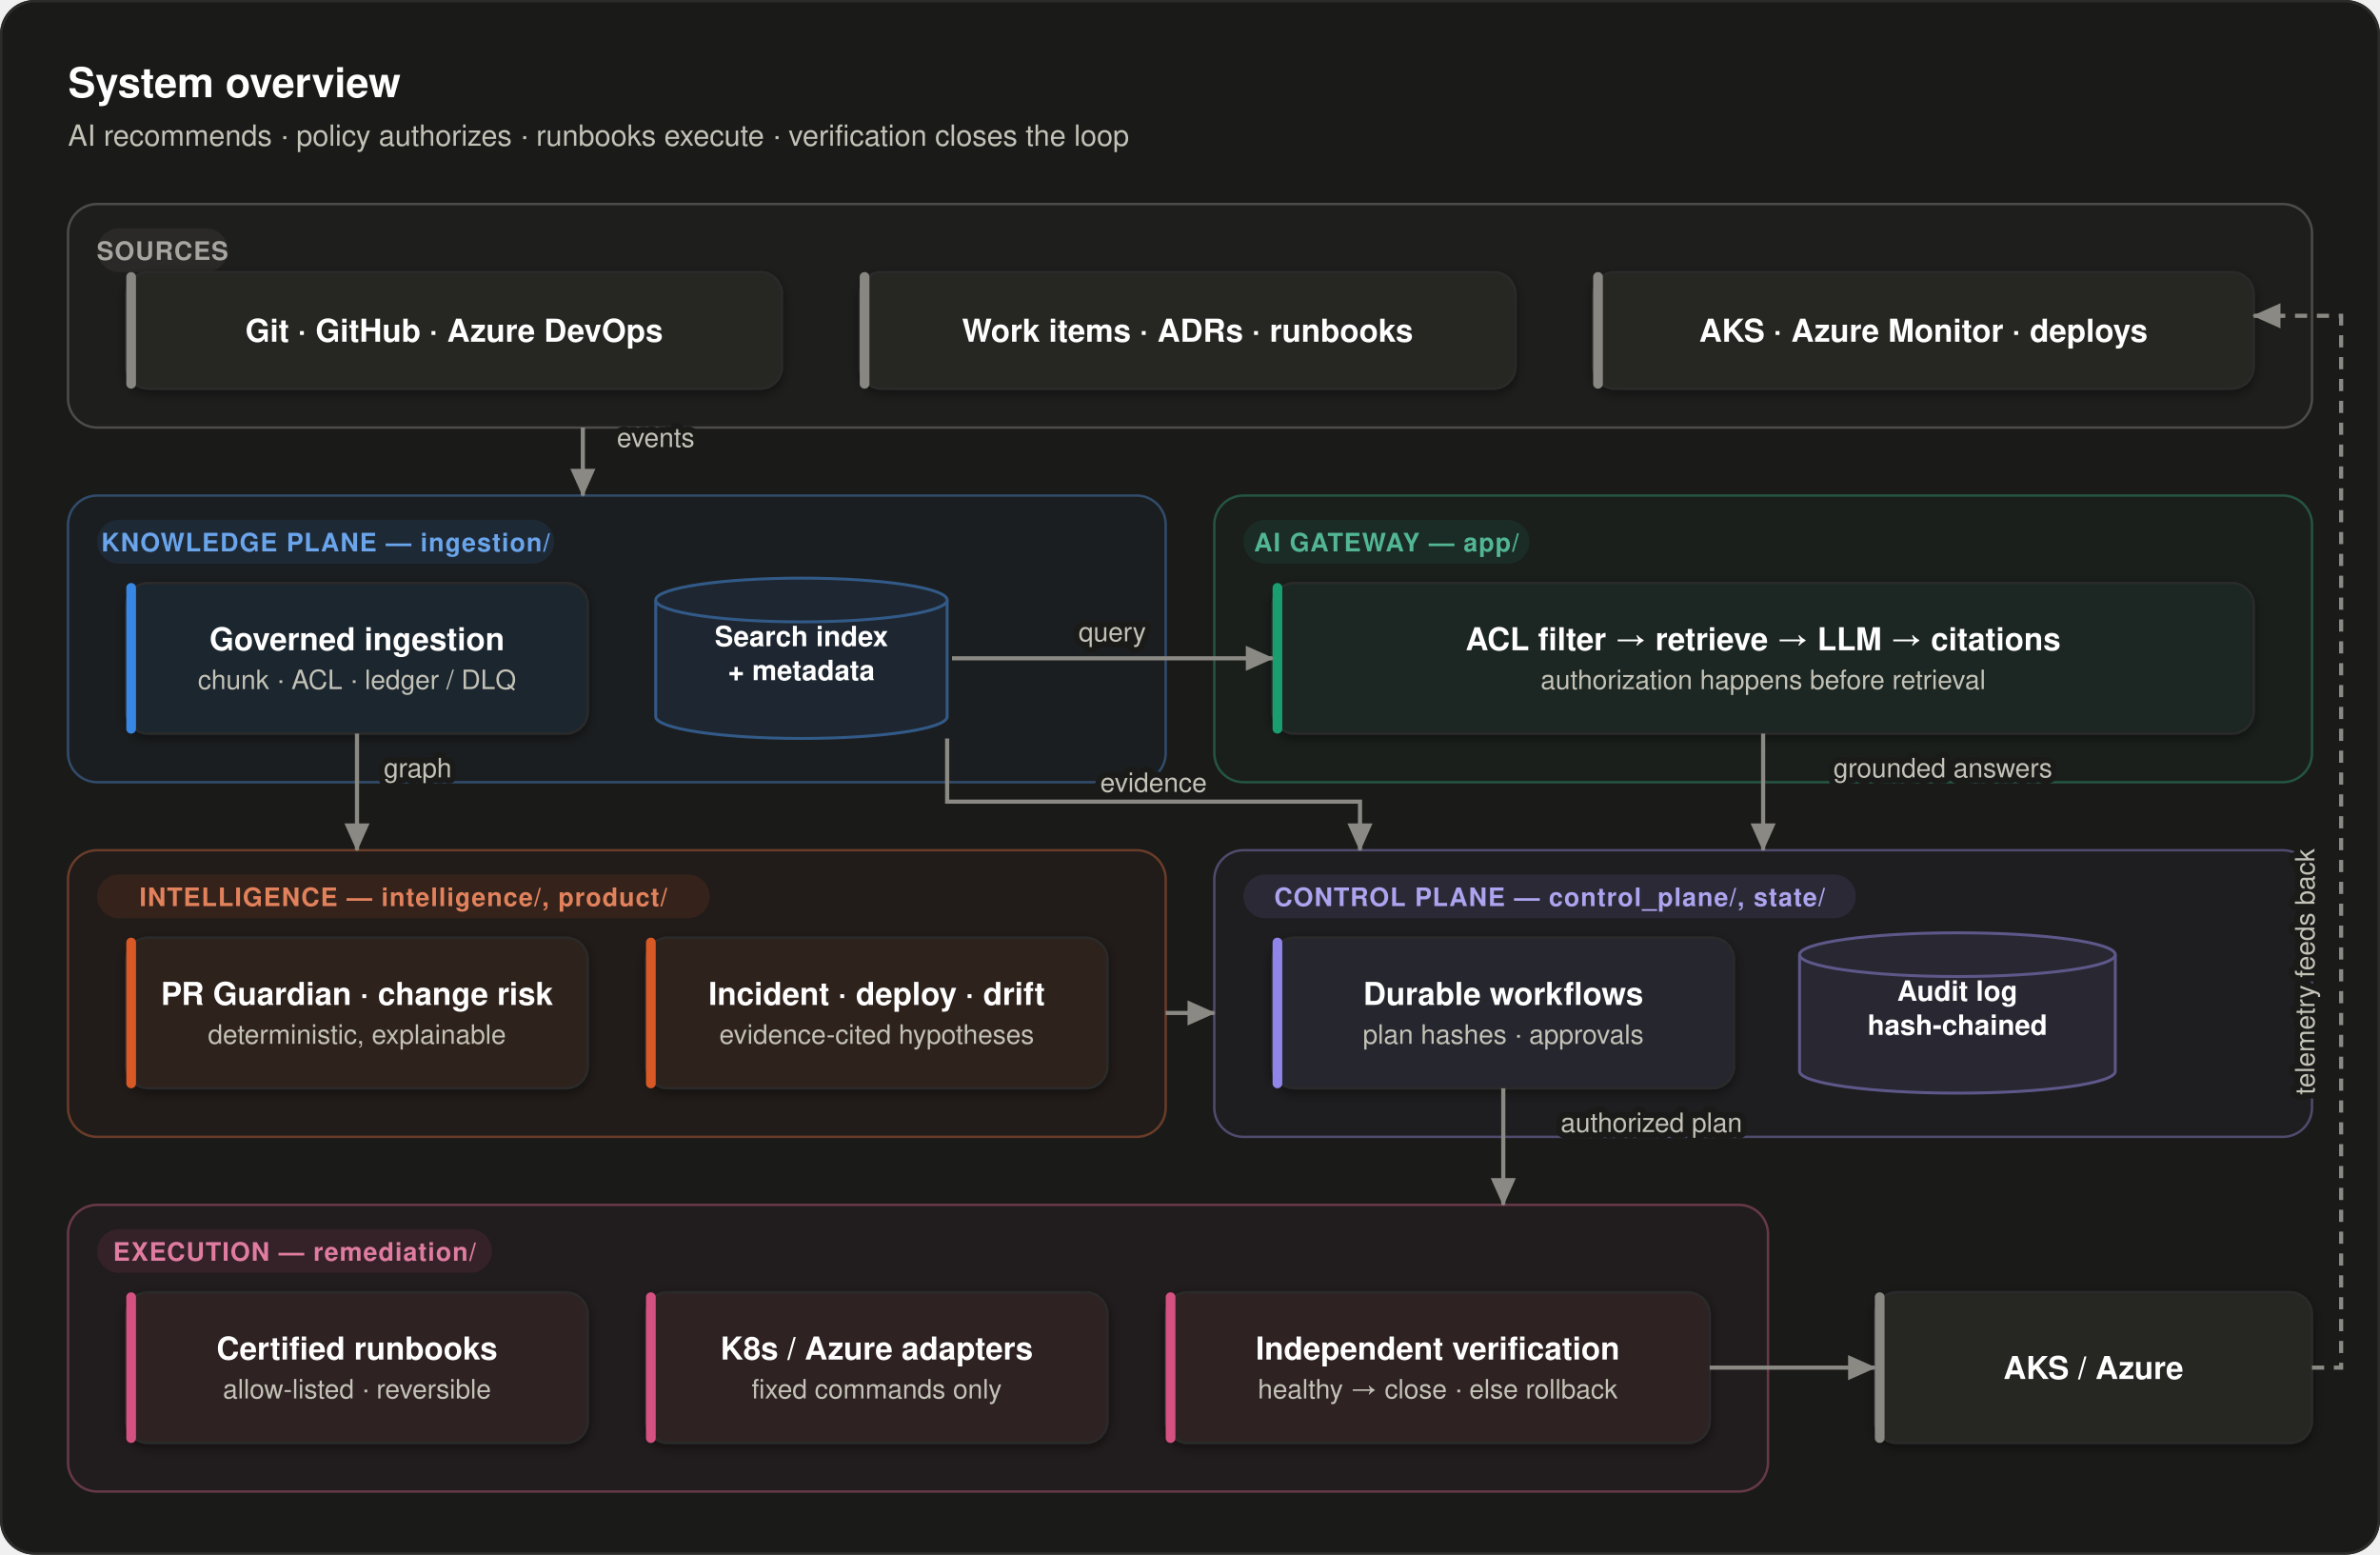
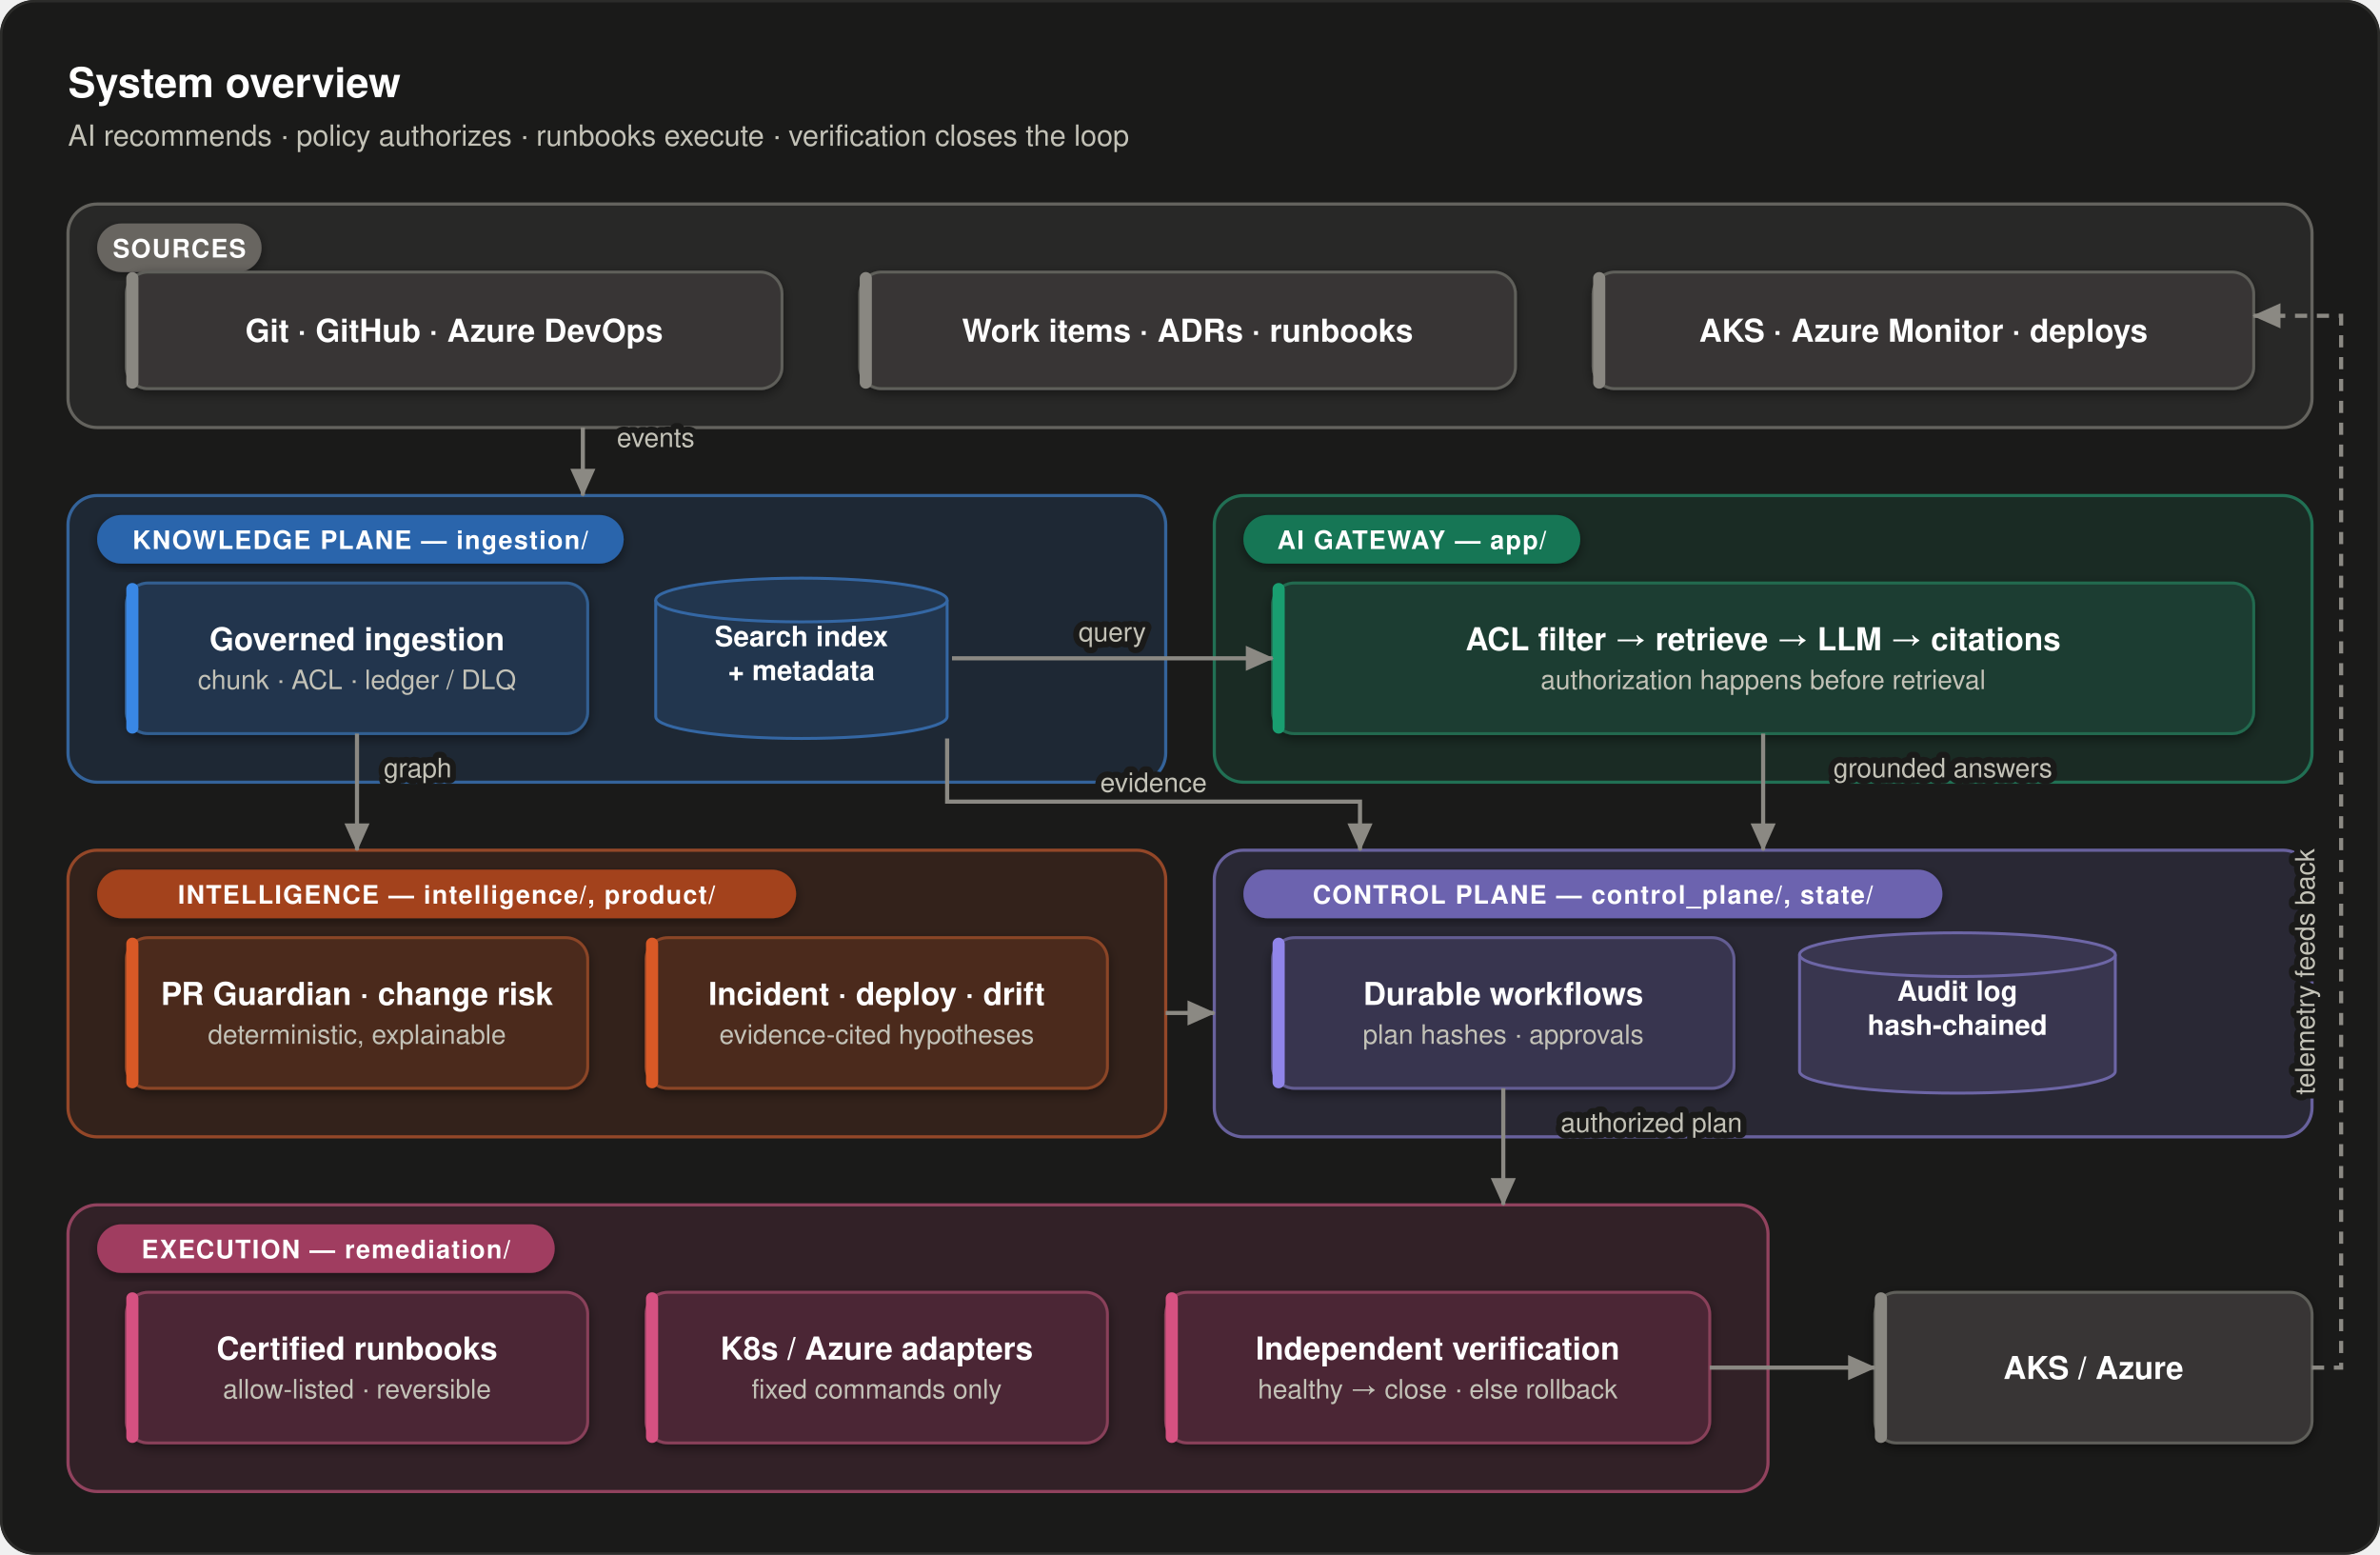
<svg xmlns="http://www.w3.org/2000/svg" viewBox="0 0 980 640" font-family="system-ui, -apple-system, 'Segoe UI', Helvetica, Arial, sans-serif" role="img" aria-label="System overview: five planes from sources to Azure, with telemetry feeding back">
  <defs>
    <filter id="soft-dark" x="-12%" y="-12%" width="124%" height="130%">
      <feDropShadow dx="0" dy="1.5" stdDeviation="2.2" flood-color="#000000" flood-opacity="0.45" />
    </filter>
    <marker id="arrow-dark" viewBox="0 0 10 10" refX="8.6" refY="5" markerWidth="8" markerHeight="8" orient="auto-start-reverse">
      <path d="M 0.5 1.2 L 9 5 L 0.5 8.8 z" fill="#8b8983" />
    </marker>
    <marker id="arrow-good-dark" viewBox="0 0 10 10" refX="8.6" refY="5" markerWidth="8" markerHeight="8" orient="auto-start-reverse">
      <path d="M 0.5 1.2 L 9 5 L 0.5 8.8 z" fill="#0ca30c" />
    </marker>
    <marker id="arrow-bad-dark" viewBox="0 0 10 10" refX="8.6" refY="5" markerWidth="8" markerHeight="8" orient="auto-start-reverse">
      <path d="M 0.5 1.2 L 9 5 L 0.5 8.8 z" fill="#e66767" />
    </marker>
    <marker id="arrow-warn-dark" viewBox="0 0 10 10" refX="8.6" refY="5" markerWidth="8" markerHeight="8" orient="auto-start-reverse">
      <path d="M 0.5 1.2 L 9 5 L 0.5 8.8 z" fill="#ec835a" />
    </marker>
  </defs>
  <rect x="0" y="0" width="980" height="640" rx="14" fill="#1a1a19" />
  <rect x="0.5" y="0.5" width="979" height="639" rx="14" fill="none" stroke="#2c2c2a" stroke-width="1" />
  <text x="28" y="40" font-size="17" text-anchor="start" fill="#ffffff" font-weight="700">System overview</text>
  <text x="28" y="60" font-size="12" text-anchor="start" fill="#c3c2b7" font-weight="normal">AI recommends · policy authorizes · runbooks execute · verification closes the loop</text>
-   <rect x="28" y="84" width="924" height="92" rx="12" fill="#1e1e1d" stroke="#4d4c48" stroke-width="1" />
-   <rect x="40" y="94" width="53.8" height="18" rx="9" fill="#2a2928" />
-   <text x="66.9" y="107" font-size="10.5" text-anchor="middle" fill="#a6a5a0" font-weight="600" letter-spacing="0.04em">SOURCES</text>
-   <rect x="52" y="112" width="270" height="48" rx="9" fill="#252523" stroke="#2c2c2a" stroke-width="1" filter="url(#soft-dark)" />
-   <rect x="52" y="112" width="4" height="48" rx="2" fill="#898781" />
+   <rect x="28" y="84" width="924" height="92" rx="12" fill="#282827" stroke="#64635e" stroke-width="1.3" />
+   <rect x="40" y="92" width="67.7" height="20" rx="10" fill="#676561" filter="url(#soft-dark)" />
+   <text x="73.85" y="106" font-size="10.5" text-anchor="middle" fill="#ffffff" font-weight="700" letter-spacing="0.05em">SOURCES</text>
+   <rect x="52" y="112" width="270" height="48" rx="9" fill="#373634" stroke="#5f5e5a" stroke-width="1.2" filter="url(#soft-dark)" />
+   <rect x="52" y="112" width="5" height="48" rx="2.5" fill="#898781" />
  <text x="187.0" y="140.68" font-size="13" text-anchor="middle" fill="#ffffff" font-weight="600">Git · GitHub · Azure DevOps</text>
-   <rect x="354" y="112" width="270" height="48" rx="9" fill="#252523" stroke="#2c2c2a" stroke-width="1" filter="url(#soft-dark)" />
-   <rect x="354" y="112" width="4" height="48" rx="2" fill="#898781" />
+   <rect x="354" y="112" width="270" height="48" rx="9" fill="#373634" stroke="#5f5e5a" stroke-width="1.2" filter="url(#soft-dark)" />
+   <rect x="354" y="112" width="5" height="48" rx="2.5" fill="#898781" />
  <text x="489.0" y="140.68" font-size="13" text-anchor="middle" fill="#ffffff" font-weight="600">Work items · ADRs · runbooks</text>
-   <rect x="656" y="112" width="272" height="48" rx="9" fill="#252523" stroke="#2c2c2a" stroke-width="1" filter="url(#soft-dark)" />
-   <rect x="656" y="112" width="4" height="48" rx="2" fill="#898781" />
+   <rect x="656" y="112" width="272" height="48" rx="9" fill="#373634" stroke="#5f5e5a" stroke-width="1.2" filter="url(#soft-dark)" />
+   <rect x="656" y="112" width="5" height="48" rx="2.5" fill="#898781" />
  <text x="792.0" y="140.68" font-size="13" text-anchor="middle" fill="#ffffff" font-weight="600">AKS · Azure Monitor · deploys</text>
-   <rect x="28" y="204" width="452" height="118" rx="12" fill="#1b1e20" stroke="#314c6b" stroke-width="1" />
-   <rect x="40" y="214" width="188.2" height="18" rx="9" fill="#1e2936" />
-   <text x="134.1" y="227" font-size="10.5" text-anchor="middle" fill="#6aa5ec" font-weight="600" letter-spacing="0.04em">KNOWLEDGE PLANE — ingestion/</text>
-   <rect x="52" y="240" width="190" height="62" rx="9" fill="#1d252d" stroke="#2c2c2a" stroke-width="1" filter="url(#soft-dark)" />
-   <rect x="52" y="240" width="4" height="62" rx="2" fill="#3987e5" />
+   <rect x="28" y="204" width="452" height="118" rx="12" fill="#1e2834" stroke="#34639a" stroke-width="1.3" />
+   <rect x="40" y="212" width="216.8" height="20" rx="10" fill="#2b65ac" filter="url(#soft-dark)" />
+   <text x="148.4" y="226" font-size="10.5" text-anchor="middle" fill="#ffffff" font-weight="700" letter-spacing="0.05em">KNOWLEDGE PLANE — ingestion/</text>
+   <rect x="52" y="240" width="190" height="62" rx="9" fill="#22364e" stroke="#335e91" stroke-width="1.2" filter="url(#soft-dark)" />
+   <rect x="52" y="240" width="5" height="62" rx="2.5" fill="#3987e5" />
  <text x="147.0" y="267.68" font-size="13" text-anchor="middle" fill="#ffffff" font-weight="600">Governed ingestion</text>
  <text x="147.0" y="283.68" font-size="11" text-anchor="middle" fill="#c3c2b7" font-weight="normal">chunk · ACL · ledger / DLQ</text>
-   <path d="M 270.0 247 v 48 a 60.0 9 0 0 0 120 0 v -48" fill="#1e2731" stroke="#325a88" stroke-width="1.2" />
-   <ellipse cx="330" cy="247" rx="60.0" ry="9" fill="#1e2731" stroke="#325a88" stroke-width="1.2" />
+   <path d="M 270.0 247 v 48 a 60.0 9 0 0 0 120 0 v -48" fill="#22364e" stroke="#3467a4" stroke-width="1.2" />
+   <ellipse cx="330" cy="247" rx="60.0" ry="9" fill="#22364e" stroke="#3467a4" stroke-width="1.2" />
  <text x="330" y="266.0" font-size="11.5" text-anchor="middle" fill="#ffffff" font-weight="600">Search index</text>
  <text x="330" y="280.0" font-size="11.5" text-anchor="middle" fill="#ffffff" font-weight="600">+ metadata</text>
-   <rect x="500" y="204" width="452" height="118" rx="12" fill="#1a1f1c" stroke="#255442" stroke-width="1" />
-   <rect x="512" y="214" width="117.8" height="18" rx="9" fill="#1a2c25" />
-   <text x="570.9" y="227" font-size="10.5" text-anchor="middle" fill="#52b694" font-weight="600" letter-spacing="0.04em">AI GATEWAY — app/</text>
-   <rect x="524" y="240" width="404" height="62" rx="9" fill="#1a2722" stroke="#2c2c2a" stroke-width="1" filter="url(#soft-dark)" />
-   <rect x="524" y="240" width="4" height="62" rx="2" fill="#199e70" />
+   <rect x="500" y="204" width="452" height="118" rx="12" fill="#1a2b24" stroke="#217054" stroke-width="1.3" />
+   <rect x="512" y="212" width="138.7" height="20" rx="10" fill="#137654" filter="url(#soft-dark)" />
+   <text x="581.35" y="226" font-size="10.5" text-anchor="middle" fill="#ffffff" font-weight="700" letter-spacing="0.05em">AI GATEWAY — app/</text>
+   <rect x="524" y="240" width="404" height="62" rx="9" fill="#1a3c30" stroke="#226b50" stroke-width="1.2" filter="url(#soft-dark)" />
+   <rect x="524" y="240" width="5" height="62" rx="2.5" fill="#199e70" />
  <text x="726.0" y="267.68" font-size="13" text-anchor="middle" fill="#ffffff" font-weight="600">ACL filter → retrieve → LLM → citations</text>
  <text x="726.0" y="283.68" font-size="11" text-anchor="middle" fill="#c3c2b7" font-weight="normal">authorization happens before retrieval</text>
-   <rect x="28" y="350" width="452" height="118" rx="12" fill="#211c19" stroke="#693c29" stroke-width="1" />
-   <rect x="40" y="360" width="252.2" height="18" rx="9" fill="#35231b" />
-   <text x="166.1" y="373" font-size="10.5" text-anchor="middle" fill="#e2825c" font-weight="600" letter-spacing="0.04em">INTELLIGENCE — intelligence/, product/</text>
-   <rect x="52" y="386" width="190" height="62" rx="9" fill="#2d201a" stroke="#2c2c2a" stroke-width="1" filter="url(#soft-dark)" />
-   <rect x="52" y="386" width="4" height="62" rx="2" fill="#d95926" />
+   <rect x="28" y="350" width="452" height="118" rx="12" fill="#33221b" stroke="#944728" stroke-width="1.3" />
+   <rect x="40" y="358" width="287.8" height="20" rx="10" fill="#a3431c" filter="url(#soft-dark)" />
+   <text x="183.9" y="372" font-size="10.5" text-anchor="middle" fill="#ffffff" font-weight="700" letter-spacing="0.05em">INTELLIGENCE — intelligence/, product/</text>
+   <rect x="52" y="386" width="190" height="62" rx="9" fill="#4c2a1c" stroke="#8b4528" stroke-width="1.2" filter="url(#soft-dark)" />
+   <rect x="52" y="386" width="5" height="62" rx="2.5" fill="#d95926" />
  <text x="147.0" y="413.68" font-size="13" text-anchor="middle" fill="#ffffff" font-weight="600">PR Guardian · change risk</text>
  <text x="147.0" y="429.68" font-size="11" text-anchor="middle" fill="#c3c2b7" font-weight="normal">deterministic, explainable</text>
-   <rect x="266" y="386" width="190" height="62" rx="9" fill="#2d201a" stroke="#2c2c2a" stroke-width="1" filter="url(#soft-dark)" />
-   <rect x="266" y="386" width="4" height="62" rx="2" fill="#d95926" />
+   <rect x="266" y="386" width="190" height="62" rx="9" fill="#4c2a1c" stroke="#8b4528" stroke-width="1.2" filter="url(#soft-dark)" />
+   <rect x="266" y="386" width="5" height="62" rx="2.5" fill="#d95926" />
  <text x="361.0" y="413.68" font-size="13" text-anchor="middle" fill="#ffffff" font-weight="600">Incident · deploy · drift</text>
  <text x="361.0" y="429.68" font-size="11" text-anchor="middle" fill="#c3c2b7" font-weight="normal">evidence-cited hypotheses</text>
-   <rect x="500" y="350" width="452" height="118" rx="12" fill="#1e1e20" stroke="#4f4b6d" stroke-width="1" />
-   <rect x="512" y="360" width="252.2" height="18" rx="9" fill="#2b2936" />
-   <text x="638.1" y="373" font-size="10.5" text-anchor="middle" fill="#aca4ee" font-weight="600" letter-spacing="0.04em">CONTROL PLANE — control_plane/, state/</text>
-   <rect x="524" y="386" width="190" height="62" rx="9" fill="#26252e" stroke="#2c2c2a" stroke-width="1" filter="url(#soft-dark)" />
-   <rect x="524" y="386" width="4" height="62" rx="2" fill="#9085e9" />
+   <rect x="500" y="350" width="452" height="118" rx="12" fill="#292834" stroke="#68619d" stroke-width="1.3" />
+   <rect x="512" y="358" width="287.8" height="20" rx="10" fill="#6c64af" filter="url(#soft-dark)" />
+   <text x="655.9" y="372" font-size="10.5" text-anchor="middle" fill="#ffffff" font-weight="700" letter-spacing="0.05em">CONTROL PLANE — control_plane/, state/</text>
+   <rect x="524" y="386" width="190" height="62" rx="9" fill="#39364f" stroke="#635d93" stroke-width="1.2" filter="url(#soft-dark)" />
+   <rect x="524" y="386" width="5" height="62" rx="2.5" fill="#9085e9" />
  <text x="619.0" y="413.68" font-size="13" text-anchor="middle" fill="#ffffff" font-weight="600">Durable workflows</text>
  <text x="619.0" y="429.68" font-size="11" text-anchor="middle" fill="#c3c2b7" font-weight="normal">plan hashes · approvals</text>
-   <path d="M 741.0 393 v 48 a 65.0 9 0 0 0 130 0 v -48" fill="#282732" stroke="#5e588a" stroke-width="1.2" />
-   <ellipse cx="806" cy="393" rx="65.0" ry="9" fill="#282732" stroke="#5e588a" stroke-width="1.2" />
+   <path d="M 741.0 393 v 48 a 65.0 9 0 0 0 130 0 v -48" fill="#39364f" stroke="#6d66a6" stroke-width="1.2" />
+   <ellipse cx="806" cy="393" rx="65.0" ry="9" fill="#39364f" stroke="#6d66a6" stroke-width="1.2" />
  <text x="806" y="412.0" font-size="11.5" text-anchor="middle" fill="#ffffff" font-weight="600">Audit log</text>
  <text x="806" y="426.0" font-size="11.5" text-anchor="middle" fill="#ffffff" font-weight="600">hash-chained</text>
-   <rect x="28" y="496" width="700" height="118" rx="12" fill="#211c1d" stroke="#673948" stroke-width="1" />
-   <rect x="40" y="506" width="162.6" height="18" rx="9" fill="#342228" />
-   <text x="121.3" y="519" font-size="10.5" text-anchor="middle" fill="#e07ca0" font-weight="600" letter-spacing="0.04em">EXECUTION — remediation/</text>
-   <rect x="52" y="532" width="190" height="62" rx="9" fill="#2d2023" stroke="#2c2c2a" stroke-width="1" filter="url(#soft-dark)" />
-   <rect x="52" y="532" width="4" height="62" rx="2" fill="#d55181" />
+   <rect x="28" y="496" width="700" height="118" rx="12" fill="#322127" stroke="#91425e" stroke-width="1.3" />
+   <rect x="40" y="504" width="188.4" height="20" rx="10" fill="#a03d61" filter="url(#soft-dark)" />
+   <text x="134.2" y="518" font-size="10.5" text-anchor="middle" fill="#ffffff" font-weight="700" letter-spacing="0.05em">EXECUTION — remediation/</text>
+   <rect x="52" y="532" width="190" height="62" rx="9" fill="#4b2834" stroke="#89405a" stroke-width="1.2" filter="url(#soft-dark)" />
+   <rect x="52" y="532" width="5" height="62" rx="2.5" fill="#d55181" />
  <text x="147.0" y="559.68" font-size="13" text-anchor="middle" fill="#ffffff" font-weight="600">Certified runbooks</text>
  <text x="147.0" y="575.68" font-size="11" text-anchor="middle" fill="#c3c2b7" font-weight="normal">allow-listed · reversible</text>
-   <rect x="266" y="532" width="190" height="62" rx="9" fill="#2d2023" stroke="#2c2c2a" stroke-width="1" filter="url(#soft-dark)" />
-   <rect x="266" y="532" width="4" height="62" rx="2" fill="#d55181" />
+   <rect x="266" y="532" width="190" height="62" rx="9" fill="#4b2834" stroke="#89405a" stroke-width="1.2" filter="url(#soft-dark)" />
+   <rect x="266" y="532" width="5" height="62" rx="2.5" fill="#d55181" />
  <text x="361.0" y="559.68" font-size="13" text-anchor="middle" fill="#ffffff" font-weight="600">K8s / Azure adapters</text>
  <text x="361.0" y="575.68" font-size="11" text-anchor="middle" fill="#c3c2b7" font-weight="normal">fixed commands only</text>
-   <rect x="480" y="532" width="224" height="62" rx="9" fill="#2d2023" stroke="#2c2c2a" stroke-width="1" filter="url(#soft-dark)" />
-   <rect x="480" y="532" width="4" height="62" rx="2" fill="#d55181" />
+   <rect x="480" y="532" width="224" height="62" rx="9" fill="#4b2834" stroke="#89405a" stroke-width="1.2" filter="url(#soft-dark)" />
+   <rect x="480" y="532" width="5" height="62" rx="2.5" fill="#d55181" />
  <text x="592.0" y="559.68" font-size="13" text-anchor="middle" fill="#ffffff" font-weight="600">Independent verification</text>
  <text x="592.0" y="575.68" font-size="11" text-anchor="middle" fill="#c3c2b7" font-weight="normal">healthy → close · else rollback</text>
-   <rect x="772" y="532" width="180" height="62" rx="9" fill="#252523" stroke="#2c2c2a" stroke-width="1" filter="url(#soft-dark)" />
-   <rect x="772" y="532" width="4" height="62" rx="2" fill="#898781" />
+   <rect x="772" y="532" width="180" height="62" rx="9" fill="#373634" stroke="#5f5e5a" stroke-width="1.2" filter="url(#soft-dark)" />
+   <rect x="772" y="532" width="5" height="62" rx="2.5" fill="#898781" />
  <text x="862.0" y="567.68" font-size="13" text-anchor="middle" fill="#ffffff" font-weight="600">AKS / Azure</text>
  <path d="M 240 176 L 240 204" fill="none" stroke="#8b8983" stroke-width="1.7" marker-end="url(#arrow-dark)" />
  <text x="270" y="184.0" font-size="11" text-anchor="middle" fill="#c3c2b7" font-weight="normal" paint-order="stroke" stroke="#1a1a19" stroke-width="5" stroke-linejoin="round">events</text>
  <path d="M 147 302 L 147 350" fill="none" stroke="#8b8983" stroke-width="1.7" marker-end="url(#arrow-dark)" />
  <text x="172" y="320.0" font-size="11" text-anchor="middle" fill="#c3c2b7" font-weight="normal" paint-order="stroke" stroke="#1a1a19" stroke-width="5" stroke-linejoin="round">graph</text>
  <path d="M 390 304 L 390 330 L 560 330 L 560 350" fill="none" stroke="#8b8983" stroke-width="1.7" marker-end="url(#arrow-dark)" />
  <text x="475" y="326" font-size="11" text-anchor="middle" fill="#c3c2b7" font-weight="normal" paint-order="stroke" stroke="#1a1a19" stroke-width="5" stroke-linejoin="round">evidence</text>
  <path d="M 392 271 L 524 271" fill="none" stroke="#8b8983" stroke-width="1.7" marker-end="url(#arrow-dark)" />
  <text x="458.0" y="264" font-size="11" text-anchor="middle" fill="#c3c2b7" font-weight="normal" paint-order="stroke" stroke="#1a1a19" stroke-width="5" stroke-linejoin="round">query</text>
  <path d="M 726 302 L 726 350" fill="none" stroke="#8b8983" stroke-width="1.7" marker-end="url(#arrow-dark)" />
  <text x="800" y="320.0" font-size="11" text-anchor="middle" fill="#c3c2b7" font-weight="normal" paint-order="stroke" stroke="#1a1a19" stroke-width="5" stroke-linejoin="round">grounded answers</text>
  <path d="M 480 417 L 500 417" fill="none" stroke="#8b8983" stroke-width="1.7" marker-end="url(#arrow-dark)" />
  <path d="M 619 448 L 619 496" fill="none" stroke="#8b8983" stroke-width="1.7" marker-end="url(#arrow-dark)" />
  <text x="680" y="466.0" font-size="11" text-anchor="middle" fill="#c3c2b7" font-weight="normal" paint-order="stroke" stroke="#1a1a19" stroke-width="5" stroke-linejoin="round">authorized plan</text>
  <path d="M 704 563 L 772 563" fill="none" stroke="#8b8983" stroke-width="1.7" marker-end="url(#arrow-dark)" />
  <path d="M 952 563 L 964 563 L 964 130 L 928 130" fill="none" stroke="#8b8983" stroke-width="1.7" stroke-dasharray="5 4" marker-end="url(#arrow-dark)" />
  <text x="953" y="400" font-size="11" text-anchor="middle" fill="#c3c2b7" transform="rotate(-90 953 400)" paint-order="stroke" stroke="#1a1a19" stroke-width="5" stroke-linejoin="round">telemetry feeds back</text>
</svg>
